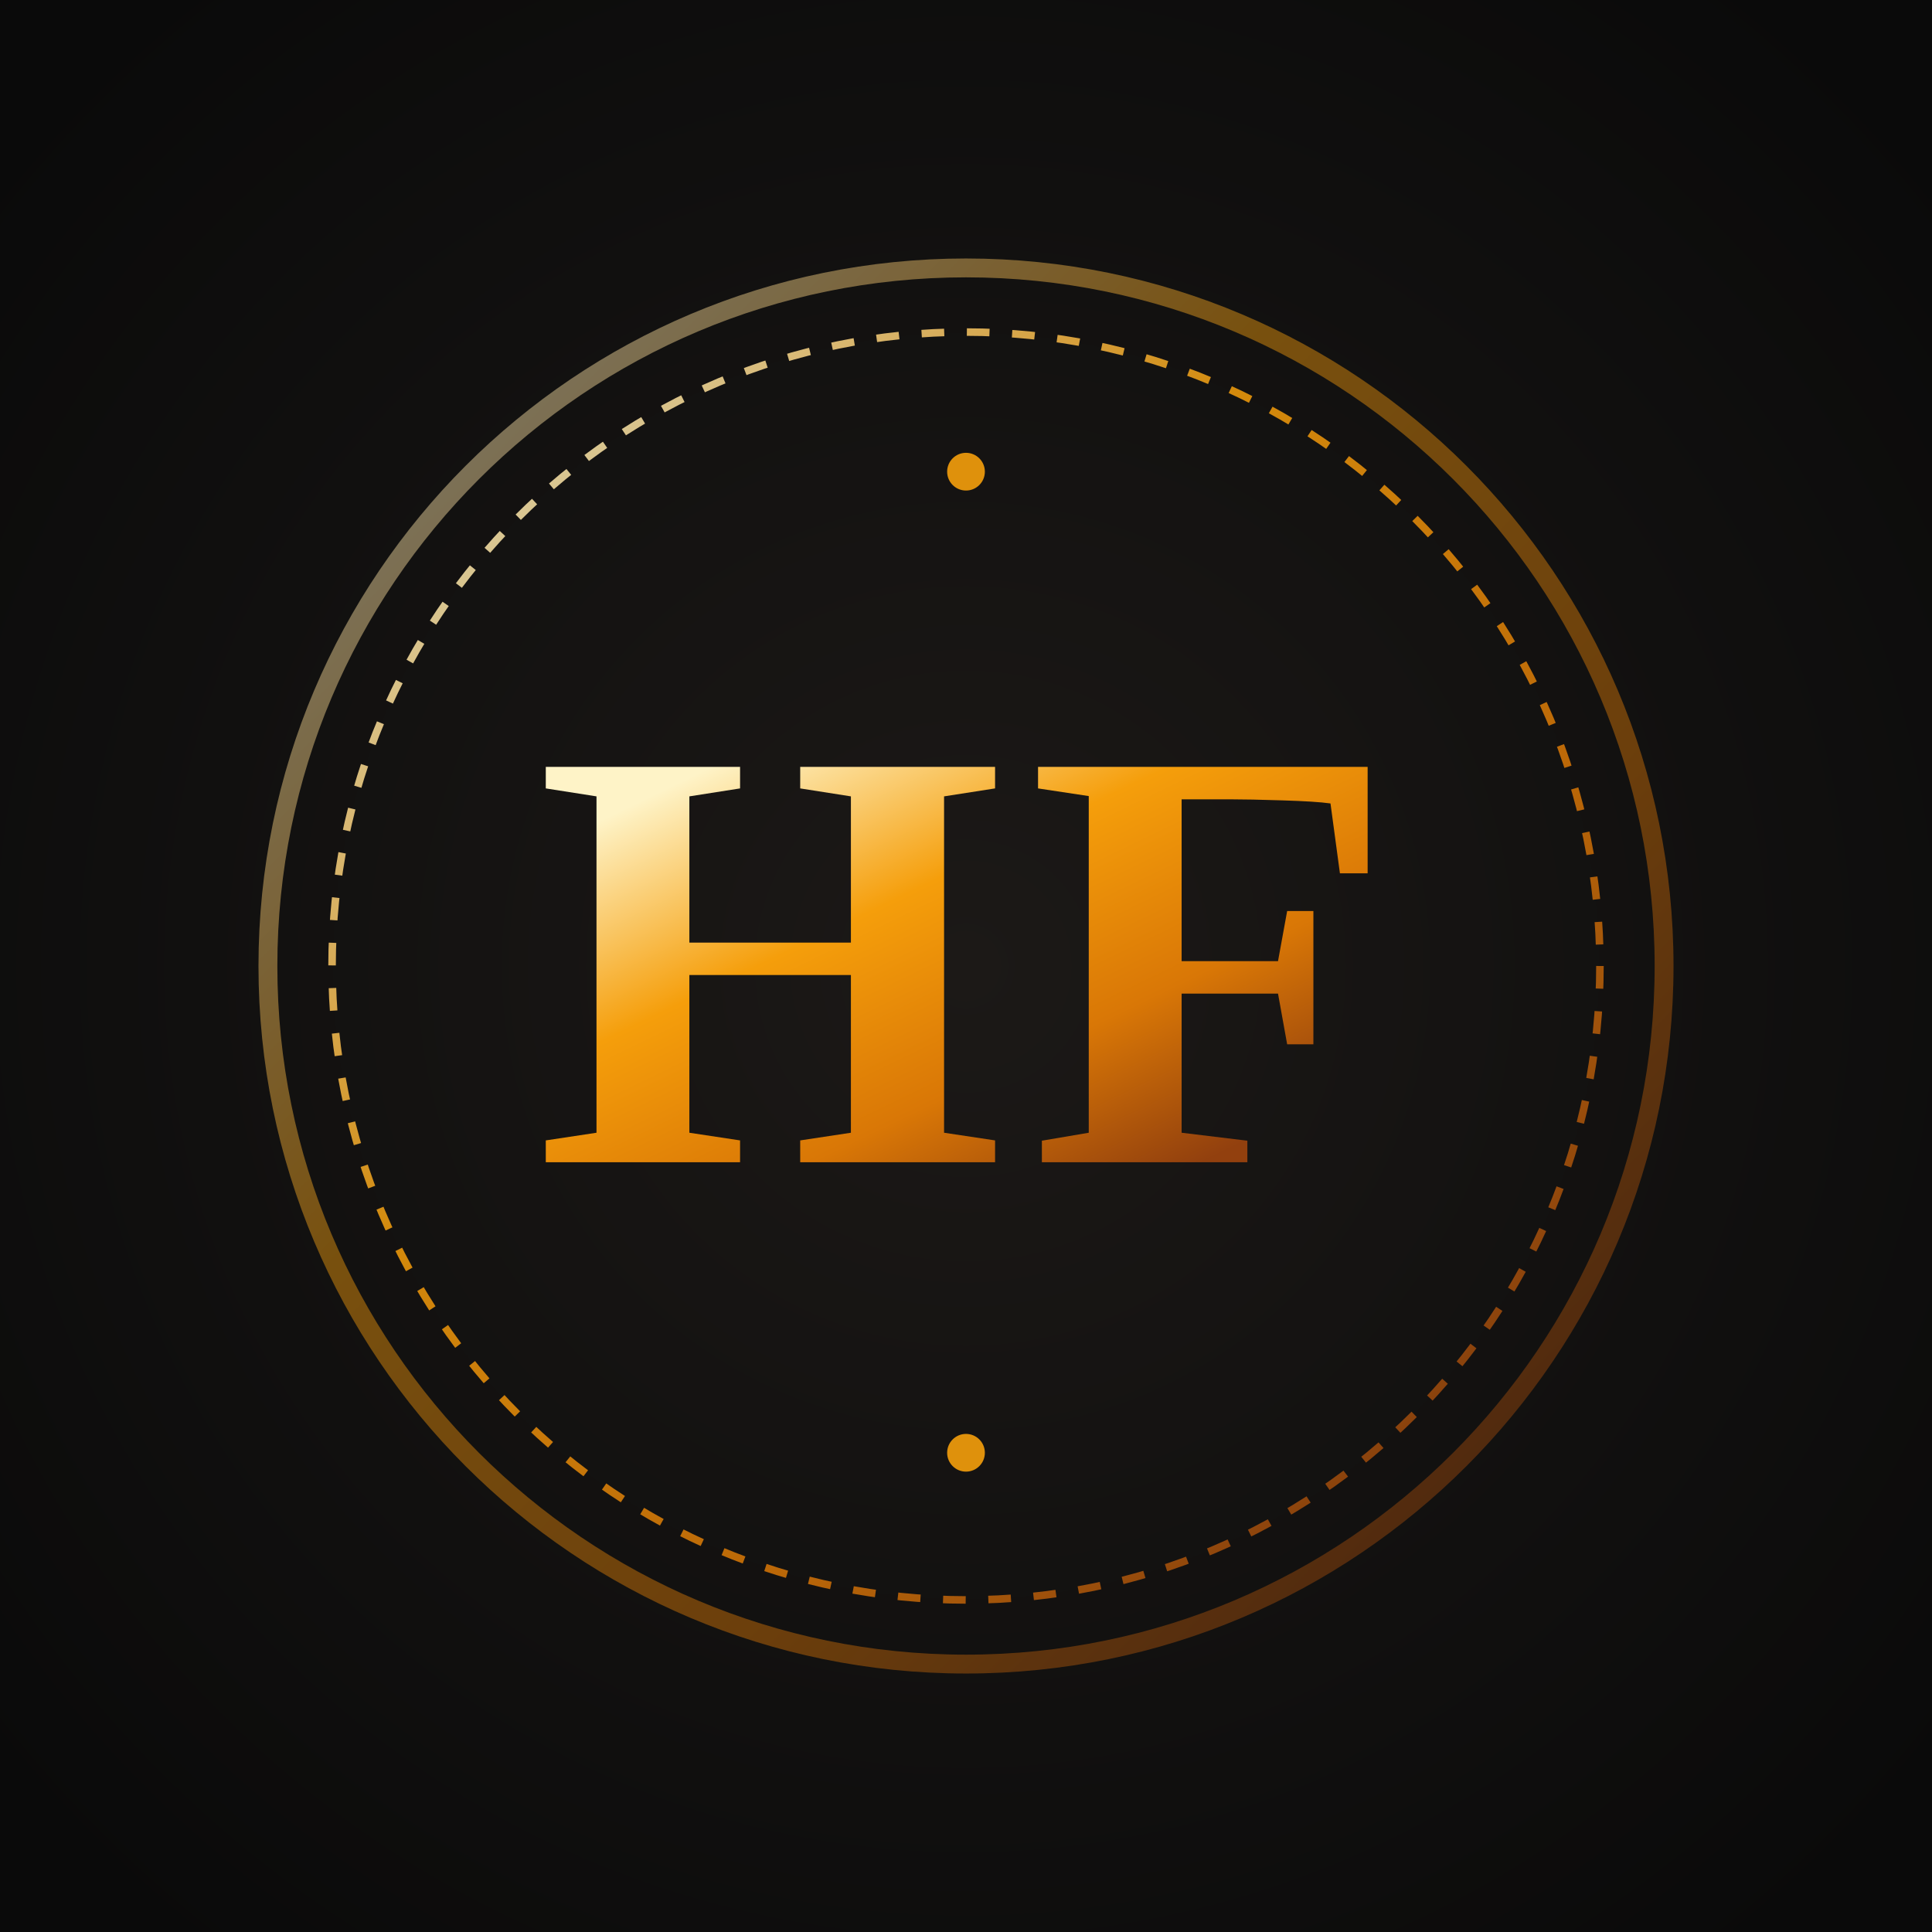
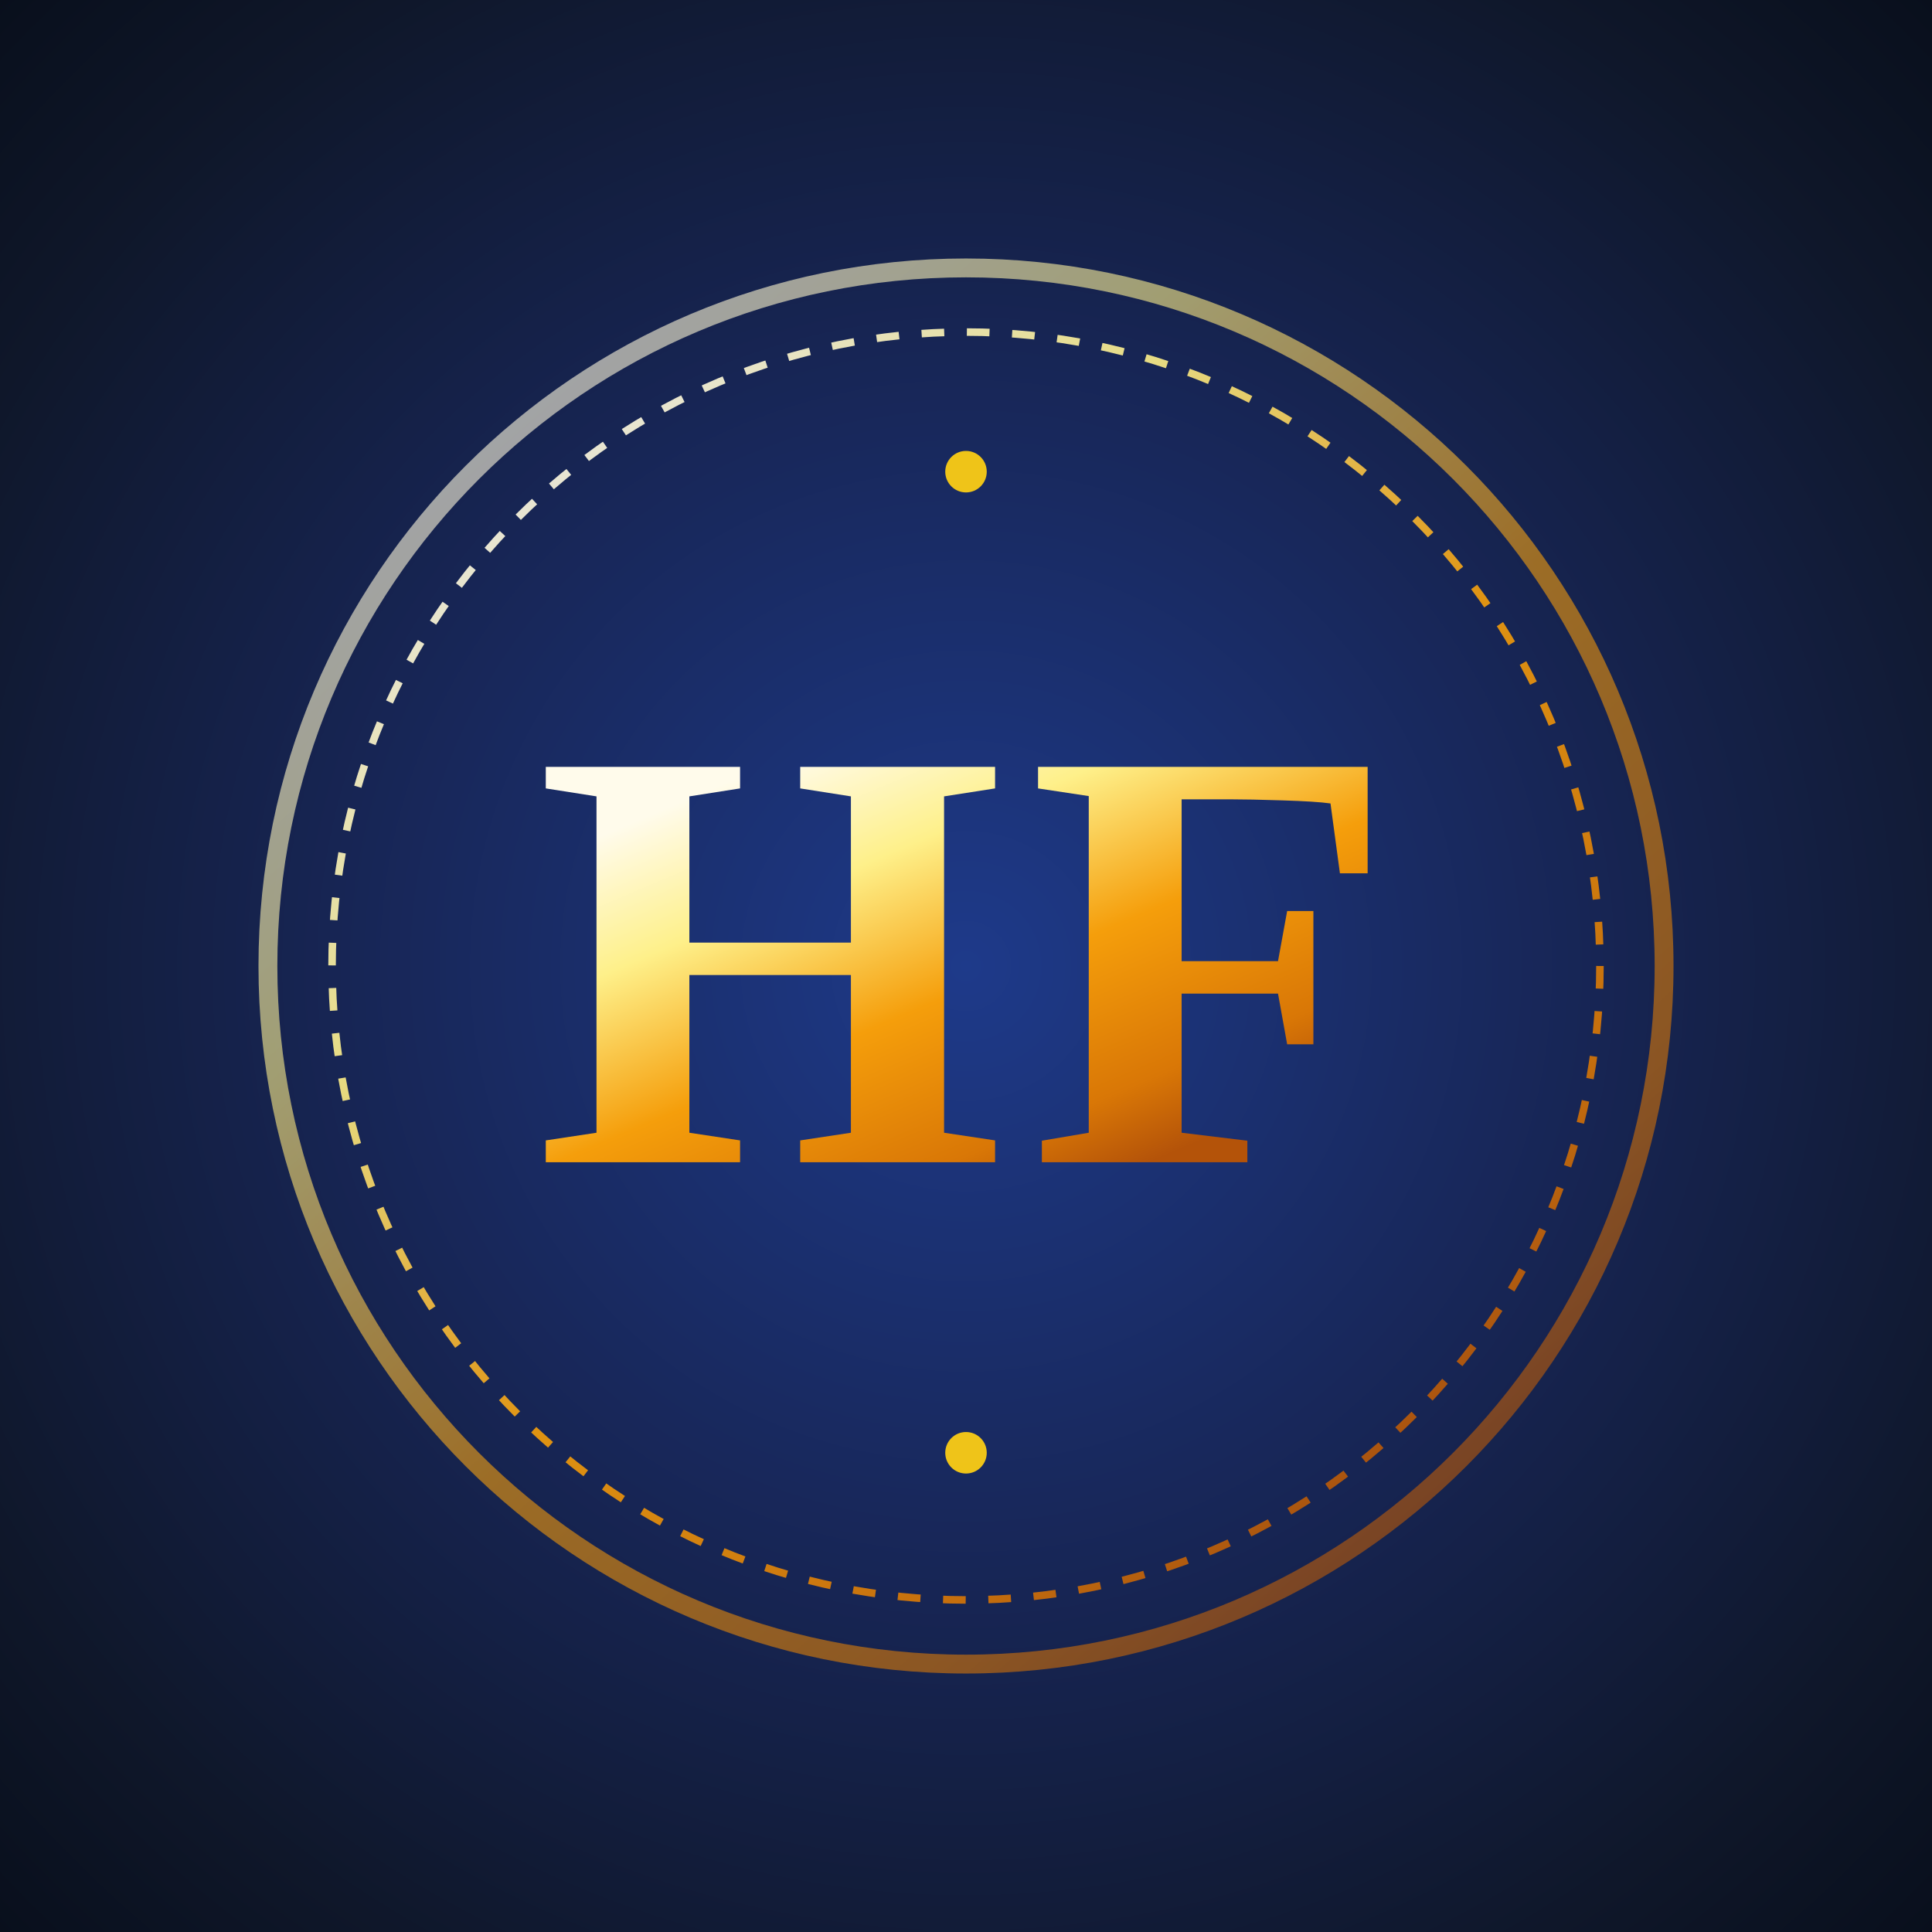
<svg xmlns="http://www.w3.org/2000/svg" viewBox="0 0 512 512" width="512" height="512">
  <defs>
-     <radialGradient id="bg" cx="50%" cy="50%" r="65%">
-       <stop offset="0%" stop-color="#1c1917" />
-       <stop offset="100%" stop-color="#0a0a0a" />
+     <radialGradient id="bg" cx="50%" cy="50%" r="72%">
+       <stop offset="0%" stop-color="#1e3a8a" />
+       <stop offset="45%" stop-color="#172554" />
+       <stop offset="80%" stop-color="#0f172a" />
+       <stop offset="100%" stop-color="#080e1a" />
    </radialGradient>
-     <linearGradient id="gold" x1="10%" y1="10%" x2="90%" y2="90%">
-       <stop offset="0%" stop-color="#fef3c7" />
-       <stop offset="35%" stop-color="#f59e0b" />
-       <stop offset="70%" stop-color="#d97706" />
-       <stop offset="100%" stop-color="#92400e" />
+     <linearGradient id="gold" x1="15%" y1="10%" x2="85%" y2="90%">
+       <stop offset="0%" stop-color="#fffbeb" />
+       <stop offset="25%" stop-color="#fef08a" />
+       <stop offset="55%" stop-color="#f59e0b" />
+       <stop offset="85%" stop-color="#d97706" />
+       <stop offset="100%" stop-color="#b45309" />
    </linearGradient>
  </defs>
  <rect width="512" height="512" fill="url(#bg)" />
-   <circle cx="256" cy="256" r="185" fill="none" stroke="url(#gold)" stroke-width="5" opacity="0.45" />
-   <circle cx="256" cy="256" r="168" fill="none" stroke="url(#gold)" stroke-width="2" stroke-dasharray="6 6" opacity="0.85" />
+   <circle cx="256" cy="256" r="185" fill="none" stroke="url(#gold)" stroke-width="5" opacity="0.6" />
+   <circle cx="256" cy="256" r="168" fill="none" stroke="url(#gold)" stroke-width="2" stroke-dasharray="6 6" opacity="0.9" />
  <text x="256" y="308" fill="url(#gold)" font-family="Georgia, 'Times New Roman', serif" font-size="160" font-weight="bold" letter-spacing="6" text-anchor="middle">HF</text>
-   <circle cx="256" cy="125" r="5" fill="#f59e0b" opacity="0.9" />
-   <circle cx="256" cy="385" r="5" fill="#f59e0b" opacity="0.9" />
+   <circle cx="256" cy="125" r="5.5" fill="#facc15" opacity="0.95" />
+   <circle cx="256" cy="385" r="5.5" fill="#facc15" opacity="0.95" />
</svg>
